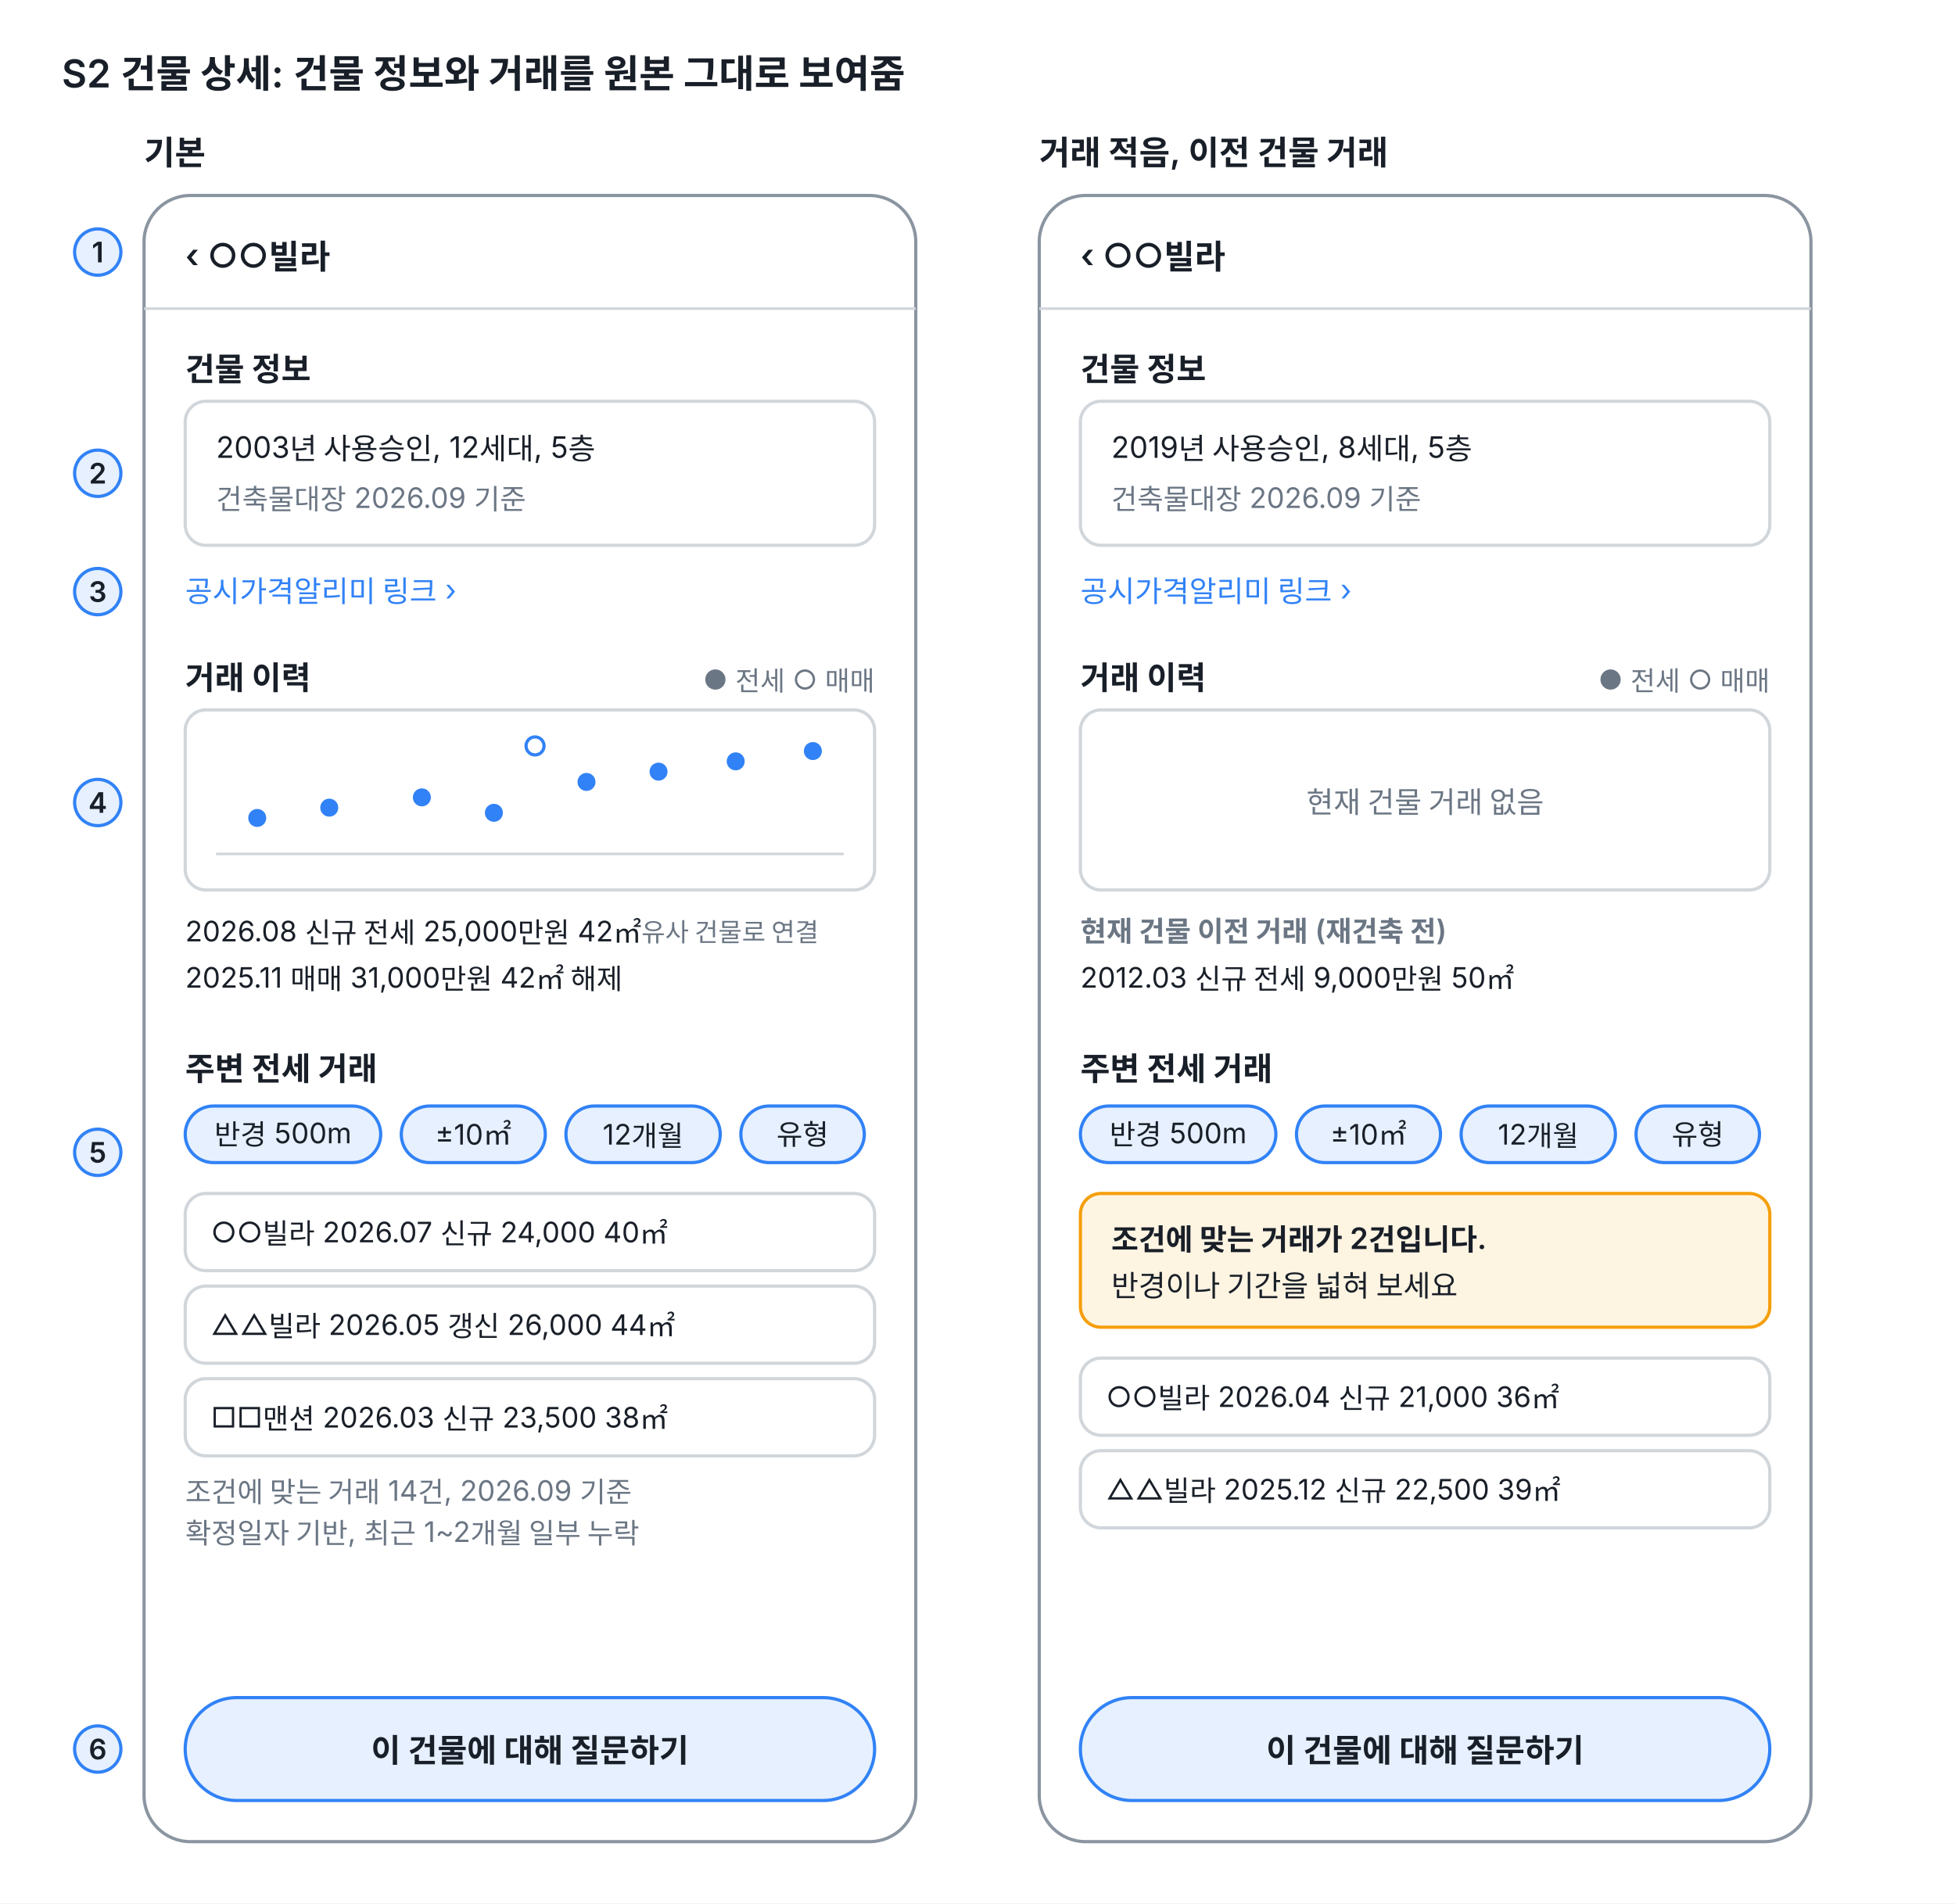
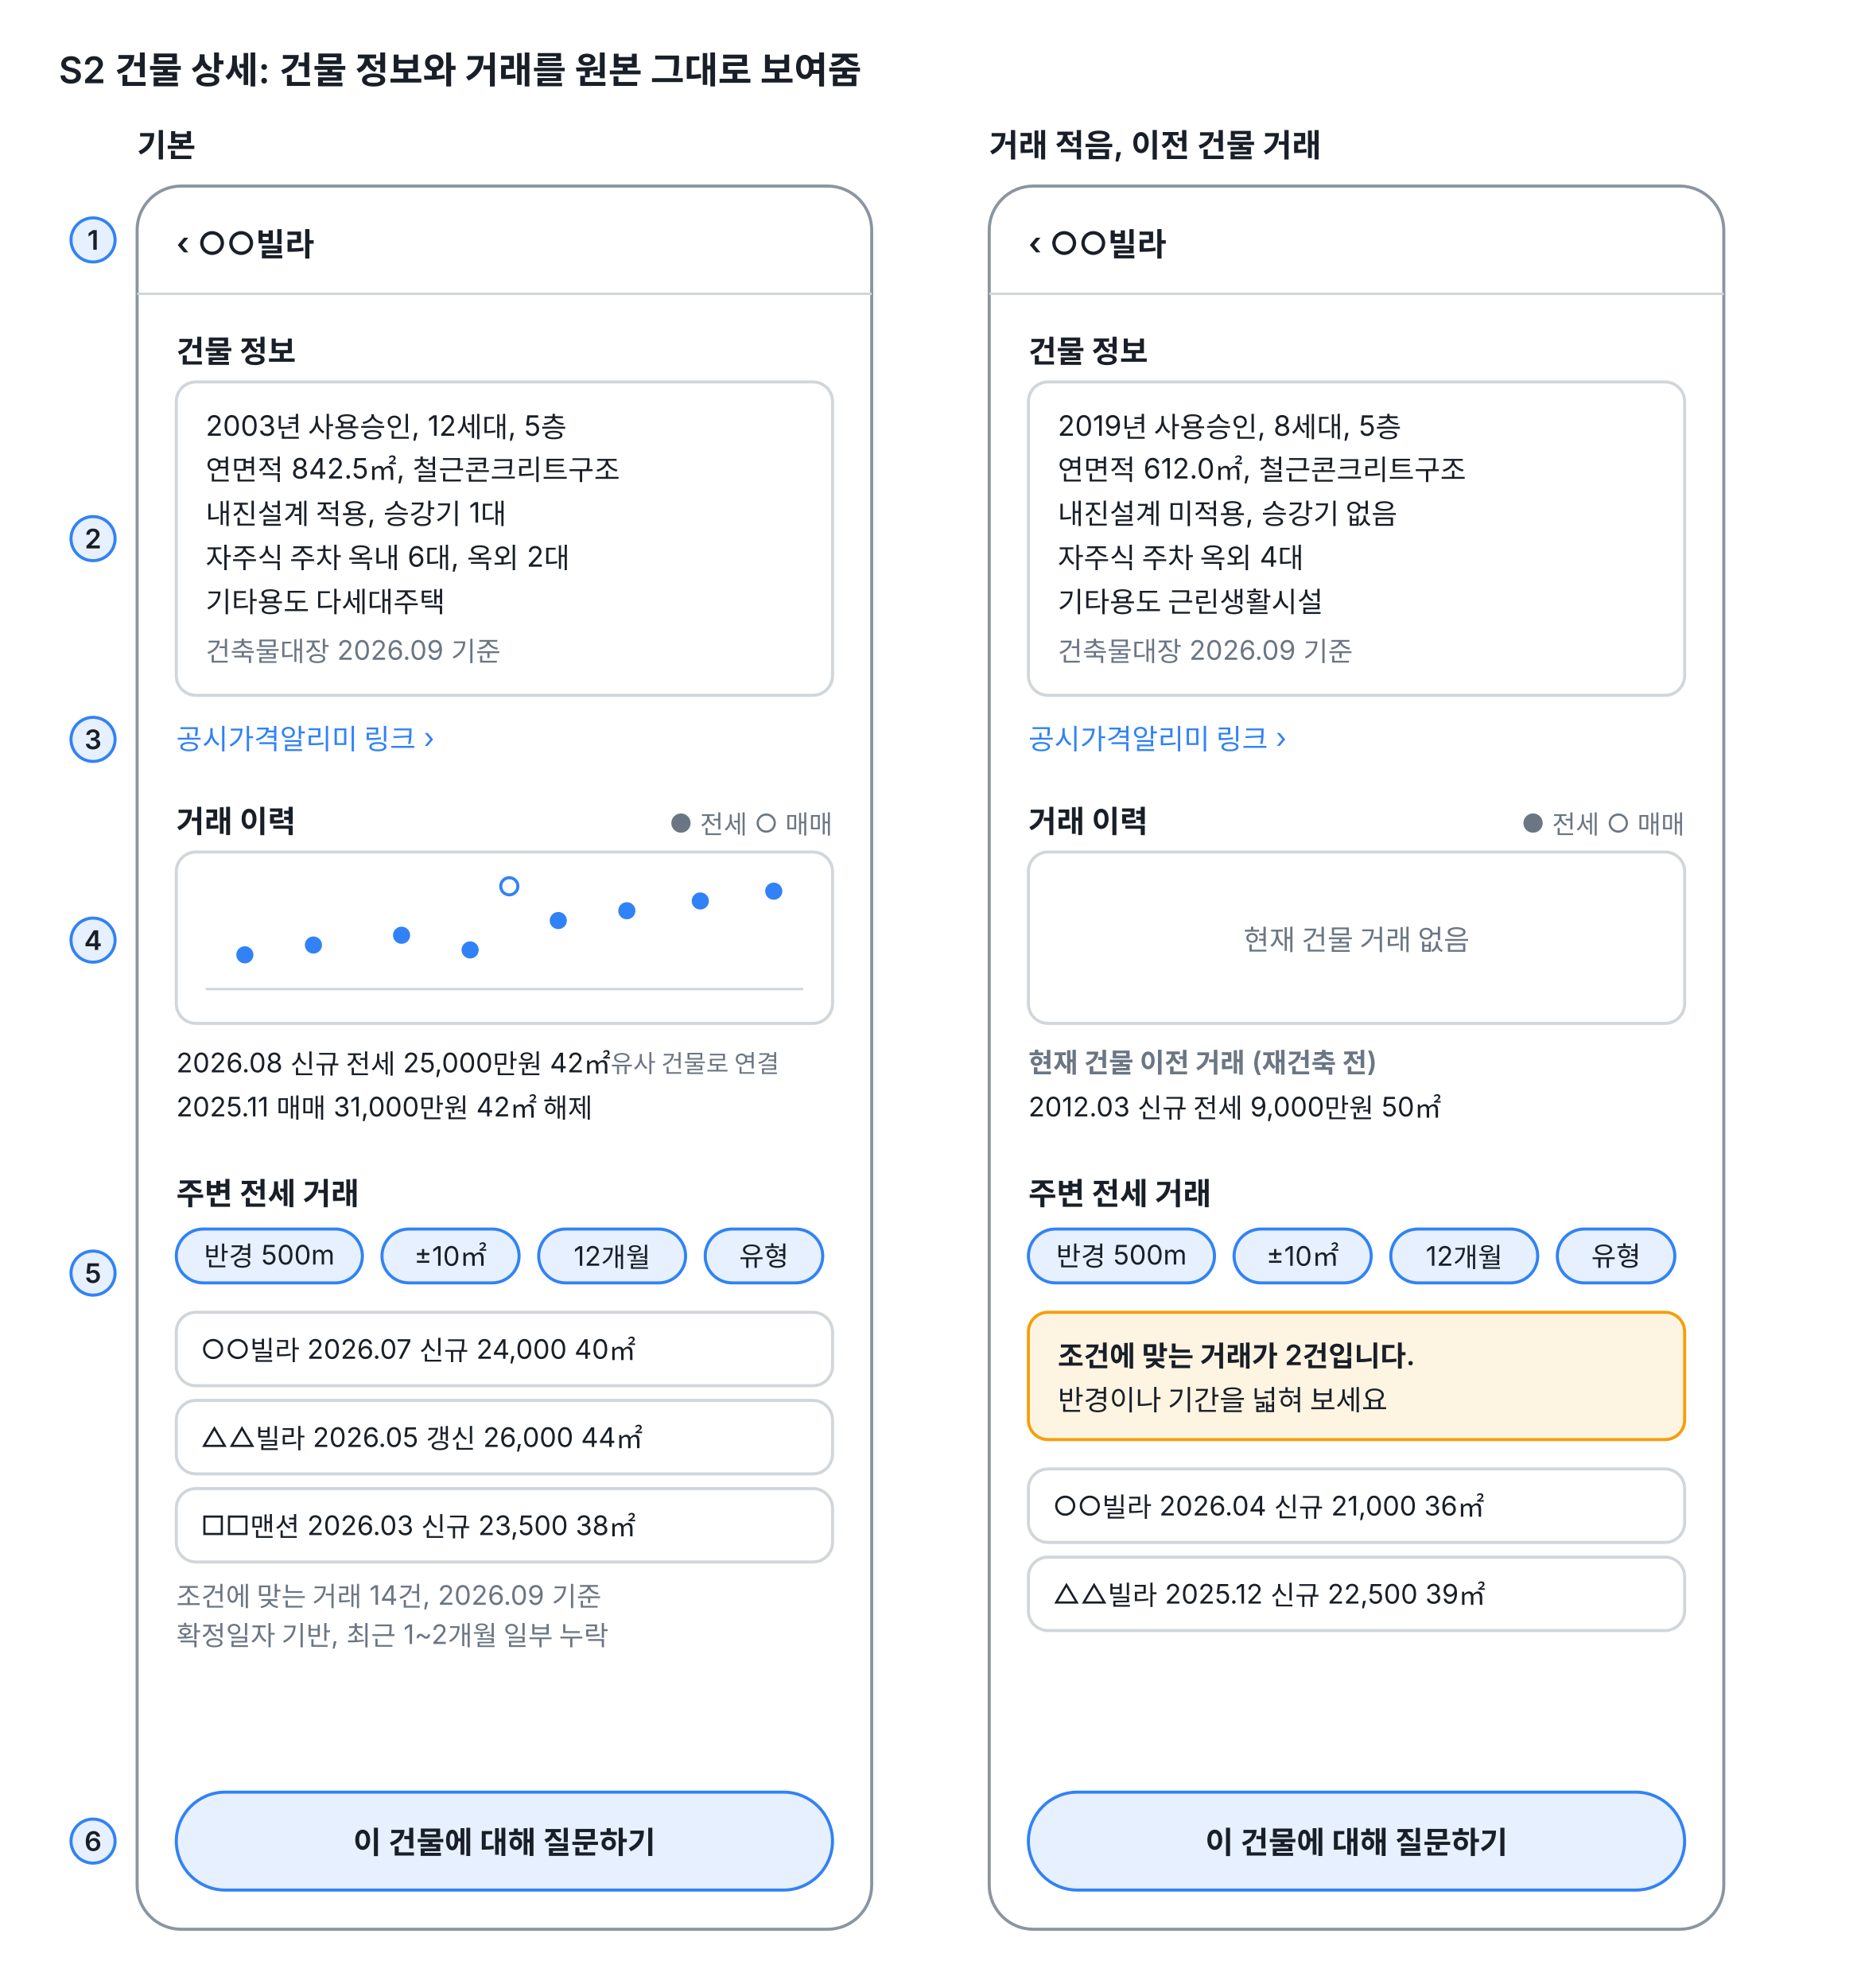
- <svg xmlns="http://www.w3.org/2000/svg" font-family="-apple-system, 'Apple SD Gothic Neo', 'Noto Sans KR', sans-serif" viewBox="0 0 760 740" role="img" aria-label="S2 건물 상세: 건물 정보와 거래를 원본 그대로 보여줌" font-size="12">
+ <svg xmlns="http://www.w3.org/2000/svg" font-family="-apple-system, 'Apple SD Gothic Neo', 'Noto Sans KR', sans-serif" viewBox="0 0 760 812" role="img" aria-label="S2 건물 상세: 건물 정보와 거래를 원본 그대로 보여줌" font-size="12">
  <rect width="100%" height="100%" fill="#ffffff" />
  <text x="24" y="34" font-size="15" font-weight="600" fill="#191f28">S2 건물 상세: 건물 정보와 거래를 원본 그대로 보여줌</text>
  <text x="56" y="64" font-size="13" font-weight="600" fill="#191f28">기본</text>
  <text x="404" y="64" font-size="13" font-weight="600" fill="#191f28">거래 적음, 이전 건물 거래</text>
  <g>
-     <rect x="56" y="76" width="300" height="640" rx="18" fill="none" stroke="#8b95a1" stroke-width="1.25" />
+     <rect x="56" y="76" width="300" height="712" rx="18" fill="none" stroke="#8b95a1" stroke-width="1.25" />
    <line x1="56" x2="356" y1="120" y2="120" stroke="#d1d6db" />
    <text x="72" y="104" font-size="13" font-weight="600" fill="#191f28">‹ ○○빌라</text>
    <text x="72" y="148" font-size="12.5" font-weight="600" fill="#191f28">건물 정보</text>
-     <rect x="72" y="156" width="268" height="56" rx="8" fill="none" stroke="#d1d6db" stroke-width="1.25" />
+     <rect x="72" y="156" width="268" height="128" rx="8" fill="none" stroke="#d1d6db" stroke-width="1.25" />
    <text x="84" y="178" font-size="11.5" fill="#191f28">2003년 사용승인, 12세대, 5층</text>
-     <text x="84" y="198" font-size="11" fill="#6b7684">건축물대장 2026.09 기준</text>
-     <text x="72" y="234" font-size="11.5" fill="#3182f6">공시가격알리미 링크 ›</text>
-     <text x="72" y="268" font-size="12.5" font-weight="600" fill="#191f28">거래 이력</text>
-     <text x="340" y="268" font-size="10.5" text-anchor="end" fill="#6b7684">● 전세  ○ 매매</text>
-     <rect x="72" y="276" width="268" height="70" rx="8" fill="none" stroke="#d1d6db" stroke-width="1.25" />
-     <line x1="84" x2="328" y1="332" y2="332" stroke="#d1d6db" />
-     <circle cx="100" cy="318" r="3.5" fill="#3182f6" />
-     <circle cx="128" cy="314" r="3.5" fill="#3182f6" />
-     <circle cx="164" cy="310" r="3.5" fill="#3182f6" />
-     <circle cx="192" cy="316" r="3.5" fill="#3182f6" />
-     <circle cx="228" cy="304" r="3.5" fill="#3182f6" />
-     <circle cx="256" cy="300" r="3.5" fill="#3182f6" />
-     <circle cx="286" cy="296" r="3.5" fill="#3182f6" />
-     <circle cx="316" cy="292" r="3.5" fill="#3182f6" />
-     <circle cx="208" cy="290" r="3.5" fill="none" stroke="#3182f6" stroke-width="1.25" />
-     <text x="72" y="366" font-size="11" fill="#191f28">2026.08  신규 전세  25,000만원  42㎡<tspan fill="#6b7684" font-size="10">  유사 건물로 연결</tspan>
+     <text x="84" y="196" font-size="11.5" fill="#191f28">연면적 842.5㎡, 철근콘크리트구조</text>
+     <text x="84" y="214" font-size="11.5" fill="#191f28">내진설계 적용, 승강기 1대</text>
+     <text x="84" y="232" font-size="11.5" fill="#191f28">자주식 주차 옥내 6대, 옥외 2대</text>
+     <text x="84" y="250" font-size="11.5" fill="#191f28">기타용도 다세대주택</text>
+     <text x="84" y="270" font-size="11" fill="#6b7684">건축물대장 2026.09 기준</text>
+     <text x="72" y="306" font-size="11.5" fill="#3182f6">공시가격알리미 링크 ›</text>
+     <text x="72" y="340" font-size="12.5" font-weight="600" fill="#191f28">거래 이력</text>
+     <text x="340" y="340" font-size="10.5" text-anchor="end" fill="#6b7684">● 전세  ○ 매매</text>
+     <rect x="72" y="348" width="268" height="70" rx="8" fill="none" stroke="#d1d6db" stroke-width="1.25" />
+     <line x1="84" x2="328" y1="404" y2="404" stroke="#d1d6db" />
+     <circle cx="100" cy="390" r="3.5" fill="#3182f6" />
+     <circle cx="128" cy="386" r="3.5" fill="#3182f6" />
+     <circle cx="164" cy="382" r="3.5" fill="#3182f6" />
+     <circle cx="192" cy="388" r="3.5" fill="#3182f6" />
+     <circle cx="228" cy="376" r="3.5" fill="#3182f6" />
+     <circle cx="256" cy="372" r="3.5" fill="#3182f6" />
+     <circle cx="286" cy="368" r="3.5" fill="#3182f6" />
+     <circle cx="316" cy="364" r="3.5" fill="#3182f6" />
+     <circle cx="208" cy="362" r="3.5" fill="none" stroke="#3182f6" stroke-width="1.25" />
+     <text x="72" y="438" font-size="11" fill="#191f28">2026.08  신규 전세  25,000만원  42㎡<tspan fill="#6b7684" font-size="10">  유사 건물로 연결</tspan>
    </text>
-     <text x="72" y="384" font-size="11" fill="#191f28">2025.11  매매  31,000만원  42㎡  해제</text>
-     <text x="72" y="420" font-size="12.5" font-weight="600" fill="#191f28">주변 전세 거래</text>
-     <rect x="72" y="430" width="76" height="22" rx="11" fill="#3182f6" fill-opacity="0.12" stroke="#3182f6" stroke-width="1.25" />
-     <text x="110.0" y="445" font-size="11" text-anchor="middle" fill="#191f28">반경 500m</text>
-     <rect x="156" y="430" width="56" height="22" rx="11" fill="#3182f6" fill-opacity="0.12" stroke="#3182f6" stroke-width="1.25" />
-     <text x="184.0" y="445" font-size="11" text-anchor="middle" fill="#191f28">±10㎡</text>
-     <rect x="220" y="430" width="60" height="22" rx="11" fill="#3182f6" fill-opacity="0.12" stroke="#3182f6" stroke-width="1.25" />
-     <text x="250.0" y="445" font-size="11" text-anchor="middle" fill="#191f28">12개월</text>
-     <rect x="288" y="430" width="48" height="22" rx="11" fill="#3182f6" fill-opacity="0.12" stroke="#3182f6" stroke-width="1.25" />
-     <text x="312.0" y="445" font-size="11" text-anchor="middle" fill="#191f28">유형</text>
-     <rect x="72" y="464" width="268" height="30" rx="8" fill="none" stroke="#d1d6db" stroke-width="1.25" />
-     <text x="82" y="483" font-size="11" fill="#191f28">○○빌라  2026.07  신규  24,000  40㎡</text>
-     <rect x="72" y="500" width="268" height="30" rx="8" fill="none" stroke="#d1d6db" stroke-width="1.25" />
-     <text x="82" y="519" font-size="11" fill="#191f28">△△빌라  2026.05  갱신  26,000  44㎡</text>
+     <text x="72" y="456" font-size="11" fill="#191f28">2025.11  매매  31,000만원  42㎡  해제</text>
+     <text x="72" y="492" font-size="12.5" font-weight="600" fill="#191f28">주변 전세 거래</text>
+     <rect x="72" y="502" width="76" height="22" rx="11" fill="#3182f6" fill-opacity="0.12" stroke="#3182f6" stroke-width="1.25" />
+     <text x="110.0" y="517" font-size="11" text-anchor="middle" fill="#191f28">반경 500m</text>
+     <rect x="156" y="502" width="56" height="22" rx="11" fill="#3182f6" fill-opacity="0.12" stroke="#3182f6" stroke-width="1.25" />
+     <text x="184.0" y="517" font-size="11" text-anchor="middle" fill="#191f28">±10㎡</text>
+     <rect x="220" y="502" width="60" height="22" rx="11" fill="#3182f6" fill-opacity="0.12" stroke="#3182f6" stroke-width="1.25" />
+     <text x="250.0" y="517" font-size="11" text-anchor="middle" fill="#191f28">12개월</text>
+     <rect x="288" y="502" width="48" height="22" rx="11" fill="#3182f6" fill-opacity="0.12" stroke="#3182f6" stroke-width="1.25" />
+     <text x="312.0" y="517" font-size="11" text-anchor="middle" fill="#191f28">유형</text>
    <rect x="72" y="536" width="268" height="30" rx="8" fill="none" stroke="#d1d6db" stroke-width="1.25" />
-     <text x="82" y="555" font-size="11" fill="#191f28">□□맨션  2026.03  신규  23,500  38㎡</text>
-     <text x="72" y="584" font-size="11" fill="#6b7684">조건에 맞는 거래 14건, 2026.09 기준</text>
-     <text x="72" y="600" font-size="11" fill="#6b7684">확정일자 기반, 최근 1~2개월 일부 누락</text>
-     <rect x="72" y="660" width="268" height="40" rx="20" fill="#3182f6" fill-opacity="0.12" stroke="#3182f6" stroke-width="1.25" />
-     <text x="206.0" y="685" font-size="12.5" font-weight="600" text-anchor="middle" fill="#191f28">이 건물에 대해 질문하기</text>
+     <text x="82" y="555" font-size="11" fill="#191f28">○○빌라  2026.07  신규  24,000  40㎡</text>
+     <rect x="72" y="572" width="268" height="30" rx="8" fill="none" stroke="#d1d6db" stroke-width="1.25" />
+     <text x="82" y="591" font-size="11" fill="#191f28">△△빌라  2026.05  갱신  26,000  44㎡</text>
+     <rect x="72" y="608" width="268" height="30" rx="8" fill="none" stroke="#d1d6db" stroke-width="1.25" />
+     <text x="82" y="627" font-size="11" fill="#191f28">□□맨션  2026.03  신규  23,500  38㎡</text>
+     <text x="72" y="656" font-size="11" fill="#6b7684">조건에 맞는 거래 14건, 2026.09 기준</text>
+     <text x="72" y="672" font-size="11" fill="#6b7684">확정일자 기반, 최근 1~2개월 일부 누락</text>
+     <rect x="72" y="732" width="268" height="40" rx="20" fill="#3182f6" fill-opacity="0.12" stroke="#3182f6" stroke-width="1.25" />
+     <text x="206.0" y="757" font-size="12.5" font-weight="600" text-anchor="middle" fill="#191f28">이 건물에 대해 질문하기</text>
  </g>
  <circle cx="38" cy="98" r="9" fill="#3182f6" fill-opacity="0.12" stroke="#3182f6" stroke-width="1.25" />
  <text x="38" y="102" font-size="11" font-weight="600" text-anchor="middle" fill="#191f28">1</text>
-   <circle cx="38" cy="184" r="9" fill="#3182f6" fill-opacity="0.12" stroke="#3182f6" stroke-width="1.25" />
-   <text x="38" y="188" font-size="11" font-weight="600" text-anchor="middle" fill="#191f28">2</text>
-   <circle cx="38" cy="230" r="9" fill="#3182f6" fill-opacity="0.12" stroke="#3182f6" stroke-width="1.25" />
-   <text x="38" y="234" font-size="11" font-weight="600" text-anchor="middle" fill="#191f28">3</text>
-   <circle cx="38" cy="312" r="9" fill="#3182f6" fill-opacity="0.12" stroke="#3182f6" stroke-width="1.25" />
-   <text x="38" y="316" font-size="11" font-weight="600" text-anchor="middle" fill="#191f28">4</text>
-   <circle cx="38" cy="448" r="9" fill="#3182f6" fill-opacity="0.12" stroke="#3182f6" stroke-width="1.25" />
-   <text x="38" y="452" font-size="11" font-weight="600" text-anchor="middle" fill="#191f28">5</text>
-   <circle cx="38" cy="680" r="9" fill="#3182f6" fill-opacity="0.12" stroke="#3182f6" stroke-width="1.25" />
-   <text x="38" y="684" font-size="11" font-weight="600" text-anchor="middle" fill="#191f28">6</text>
+   <circle cx="38" cy="220" r="9" fill="#3182f6" fill-opacity="0.12" stroke="#3182f6" stroke-width="1.25" />
+   <text x="38" y="224" font-size="11" font-weight="600" text-anchor="middle" fill="#191f28">2</text>
+   <circle cx="38" cy="302" r="9" fill="#3182f6" fill-opacity="0.12" stroke="#3182f6" stroke-width="1.25" />
+   <text x="38" y="306" font-size="11" font-weight="600" text-anchor="middle" fill="#191f28">3</text>
+   <circle cx="38" cy="384" r="9" fill="#3182f6" fill-opacity="0.12" stroke="#3182f6" stroke-width="1.25" />
+   <text x="38" y="388" font-size="11" font-weight="600" text-anchor="middle" fill="#191f28">4</text>
+   <circle cx="38" cy="520" r="9" fill="#3182f6" fill-opacity="0.12" stroke="#3182f6" stroke-width="1.25" />
+   <text x="38" y="524" font-size="11" font-weight="600" text-anchor="middle" fill="#191f28">5</text>
+   <circle cx="38" cy="752" r="9" fill="#3182f6" fill-opacity="0.12" stroke="#3182f6" stroke-width="1.25" />
+   <text x="38" y="756" font-size="11" font-weight="600" text-anchor="middle" fill="#191f28">6</text>
  <g>
-     <rect x="404" y="76" width="300" height="640" rx="18" fill="none" stroke="#8b95a1" stroke-width="1.25" />
+     <rect x="404" y="76" width="300" height="712" rx="18" fill="none" stroke="#8b95a1" stroke-width="1.25" />
    <line x1="404" x2="704" y1="120" y2="120" stroke="#d1d6db" />
    <text x="420" y="104" font-size="13" font-weight="600" fill="#191f28">‹ ○○빌라</text>
    <text x="420" y="148" font-size="12.5" font-weight="600" fill="#191f28">건물 정보</text>
-     <rect x="420" y="156" width="268" height="56" rx="8" fill="none" stroke="#d1d6db" stroke-width="1.25" />
+     <rect x="420" y="156" width="268" height="128" rx="8" fill="none" stroke="#d1d6db" stroke-width="1.25" />
    <text x="432" y="178" font-size="11.5" fill="#191f28">2019년 사용승인, 8세대, 5층</text>
-     <text x="432" y="198" font-size="11" fill="#6b7684">건축물대장 2026.09 기준</text>
-     <text x="420" y="234" font-size="11.5" fill="#3182f6">공시가격알리미 링크 ›</text>
-     <text x="420" y="268" font-size="12.5" font-weight="600" fill="#191f28">거래 이력</text>
-     <text x="688" y="268" font-size="10.5" text-anchor="end" fill="#6b7684">● 전세  ○ 매매</text>
-     <rect x="420" y="276" width="268" height="70" rx="8" fill="none" stroke="#d1d6db" stroke-width="1.25" />
-     <text x="554.0" y="316" font-size="11.5" text-anchor="middle" fill="#6b7684">현재 건물 거래 없음</text>
-     <text x="420" y="366" font-size="11" font-weight="600" fill="#6b7684">현재 건물 이전 거래 (재건축 전)</text>
-     <text x="420" y="384" font-size="11" fill="#191f28">2012.03  신규 전세  9,000만원  50㎡</text>
-     <text x="420" y="420" font-size="12.5" font-weight="600" fill="#191f28">주변 전세 거래</text>
-     <rect x="420" y="430" width="76" height="22" rx="11" fill="#3182f6" fill-opacity="0.12" stroke="#3182f6" stroke-width="1.25" />
-     <text x="458.0" y="445" font-size="11" text-anchor="middle" fill="#191f28">반경 500m</text>
-     <rect x="504" y="430" width="56" height="22" rx="11" fill="#3182f6" fill-opacity="0.12" stroke="#3182f6" stroke-width="1.25" />
-     <text x="532.0" y="445" font-size="11" text-anchor="middle" fill="#191f28">±10㎡</text>
-     <rect x="568" y="430" width="60" height="22" rx="11" fill="#3182f6" fill-opacity="0.12" stroke="#3182f6" stroke-width="1.25" />
-     <text x="598.0" y="445" font-size="11" text-anchor="middle" fill="#191f28">12개월</text>
-     <rect x="636" y="430" width="48" height="22" rx="11" fill="#3182f6" fill-opacity="0.12" stroke="#3182f6" stroke-width="1.25" />
-     <text x="660.0" y="445" font-size="11" text-anchor="middle" fill="#191f28">유형</text>
-     <rect x="420" y="464" width="268" height="52" rx="8" fill="#f59e0b" fill-opacity="0.12" stroke="#f59e0b" stroke-width="1.25" />
-     <text x="432" y="486" font-size="11.5" font-weight="600" fill="#191f28">조건에 맞는 거래가 2건입니다.</text>
-     <text x="432" y="504" font-size="11.5" fill="#191f28">반경이나 기간을 넓혀 보세요</text>
-     <rect x="420" y="528" width="268" height="30" rx="8" fill="none" stroke="#d1d6db" stroke-width="1.25" />
-     <text x="430" y="547" font-size="11" fill="#191f28">○○빌라  2026.04  신규  21,000  36㎡</text>
-     <rect x="420" y="564" width="268" height="30" rx="8" fill="none" stroke="#d1d6db" stroke-width="1.25" />
-     <text x="430" y="583" font-size="11" fill="#191f28">△△빌라  2025.12  신규  22,500  39㎡</text>
-     <rect x="420" y="660" width="268" height="40" rx="20" fill="#3182f6" fill-opacity="0.12" stroke="#3182f6" stroke-width="1.25" />
-     <text x="554.0" y="685" font-size="12.5" font-weight="600" text-anchor="middle" fill="#191f28">이 건물에 대해 질문하기</text>
+     <text x="432" y="196" font-size="11.5" fill="#191f28">연면적 612.0㎡, 철근콘크리트구조</text>
+     <text x="432" y="214" font-size="11.5" fill="#191f28">내진설계 미적용, 승강기 없음</text>
+     <text x="432" y="232" font-size="11.5" fill="#191f28">자주식 주차 옥외 4대</text>
+     <text x="432" y="250" font-size="11.5" fill="#191f28">기타용도 근린생활시설</text>
+     <text x="432" y="270" font-size="11" fill="#6b7684">건축물대장 2026.09 기준</text>
+     <text x="420" y="306" font-size="11.5" fill="#3182f6">공시가격알리미 링크 ›</text>
+     <text x="420" y="340" font-size="12.5" font-weight="600" fill="#191f28">거래 이력</text>
+     <text x="688" y="340" font-size="10.5" text-anchor="end" fill="#6b7684">● 전세  ○ 매매</text>
+     <rect x="420" y="348" width="268" height="70" rx="8" fill="none" stroke="#d1d6db" stroke-width="1.25" />
+     <text x="554.0" y="388" font-size="11.5" text-anchor="middle" fill="#6b7684">현재 건물 거래 없음</text>
+     <text x="420" y="438" font-size="11" font-weight="600" fill="#6b7684">현재 건물 이전 거래 (재건축 전)</text>
+     <text x="420" y="456" font-size="11" fill="#191f28">2012.03  신규 전세  9,000만원  50㎡</text>
+     <text x="420" y="492" font-size="12.5" font-weight="600" fill="#191f28">주변 전세 거래</text>
+     <rect x="420" y="502" width="76" height="22" rx="11" fill="#3182f6" fill-opacity="0.12" stroke="#3182f6" stroke-width="1.25" />
+     <text x="458.0" y="517" font-size="11" text-anchor="middle" fill="#191f28">반경 500m</text>
+     <rect x="504" y="502" width="56" height="22" rx="11" fill="#3182f6" fill-opacity="0.12" stroke="#3182f6" stroke-width="1.25" />
+     <text x="532.0" y="517" font-size="11" text-anchor="middle" fill="#191f28">±10㎡</text>
+     <rect x="568" y="502" width="60" height="22" rx="11" fill="#3182f6" fill-opacity="0.12" stroke="#3182f6" stroke-width="1.25" />
+     <text x="598.0" y="517" font-size="11" text-anchor="middle" fill="#191f28">12개월</text>
+     <rect x="636" y="502" width="48" height="22" rx="11" fill="#3182f6" fill-opacity="0.12" stroke="#3182f6" stroke-width="1.25" />
+     <text x="660.0" y="517" font-size="11" text-anchor="middle" fill="#191f28">유형</text>
+     <rect x="420" y="536" width="268" height="52" rx="8" fill="#f59e0b" fill-opacity="0.12" stroke="#f59e0b" stroke-width="1.25" />
+     <text x="432" y="558" font-size="11.5" font-weight="600" fill="#191f28">조건에 맞는 거래가 2건입니다.</text>
+     <text x="432" y="576" font-size="11.5" fill="#191f28">반경이나 기간을 넓혀 보세요</text>
+     <rect x="420" y="600" width="268" height="30" rx="8" fill="none" stroke="#d1d6db" stroke-width="1.25" />
+     <text x="430" y="619" font-size="11" fill="#191f28">○○빌라  2026.04  신규  21,000  36㎡</text>
+     <rect x="420" y="636" width="268" height="30" rx="8" fill="none" stroke="#d1d6db" stroke-width="1.25" />
+     <text x="430" y="655" font-size="11" fill="#191f28">△△빌라  2025.12  신규  22,500  39㎡</text>
+     <rect x="420" y="732" width="268" height="40" rx="20" fill="#3182f6" fill-opacity="0.12" stroke="#3182f6" stroke-width="1.25" />
+     <text x="554.0" y="757" font-size="12.5" font-weight="600" text-anchor="middle" fill="#191f28">이 건물에 대해 질문하기</text>
  </g>
</svg>
